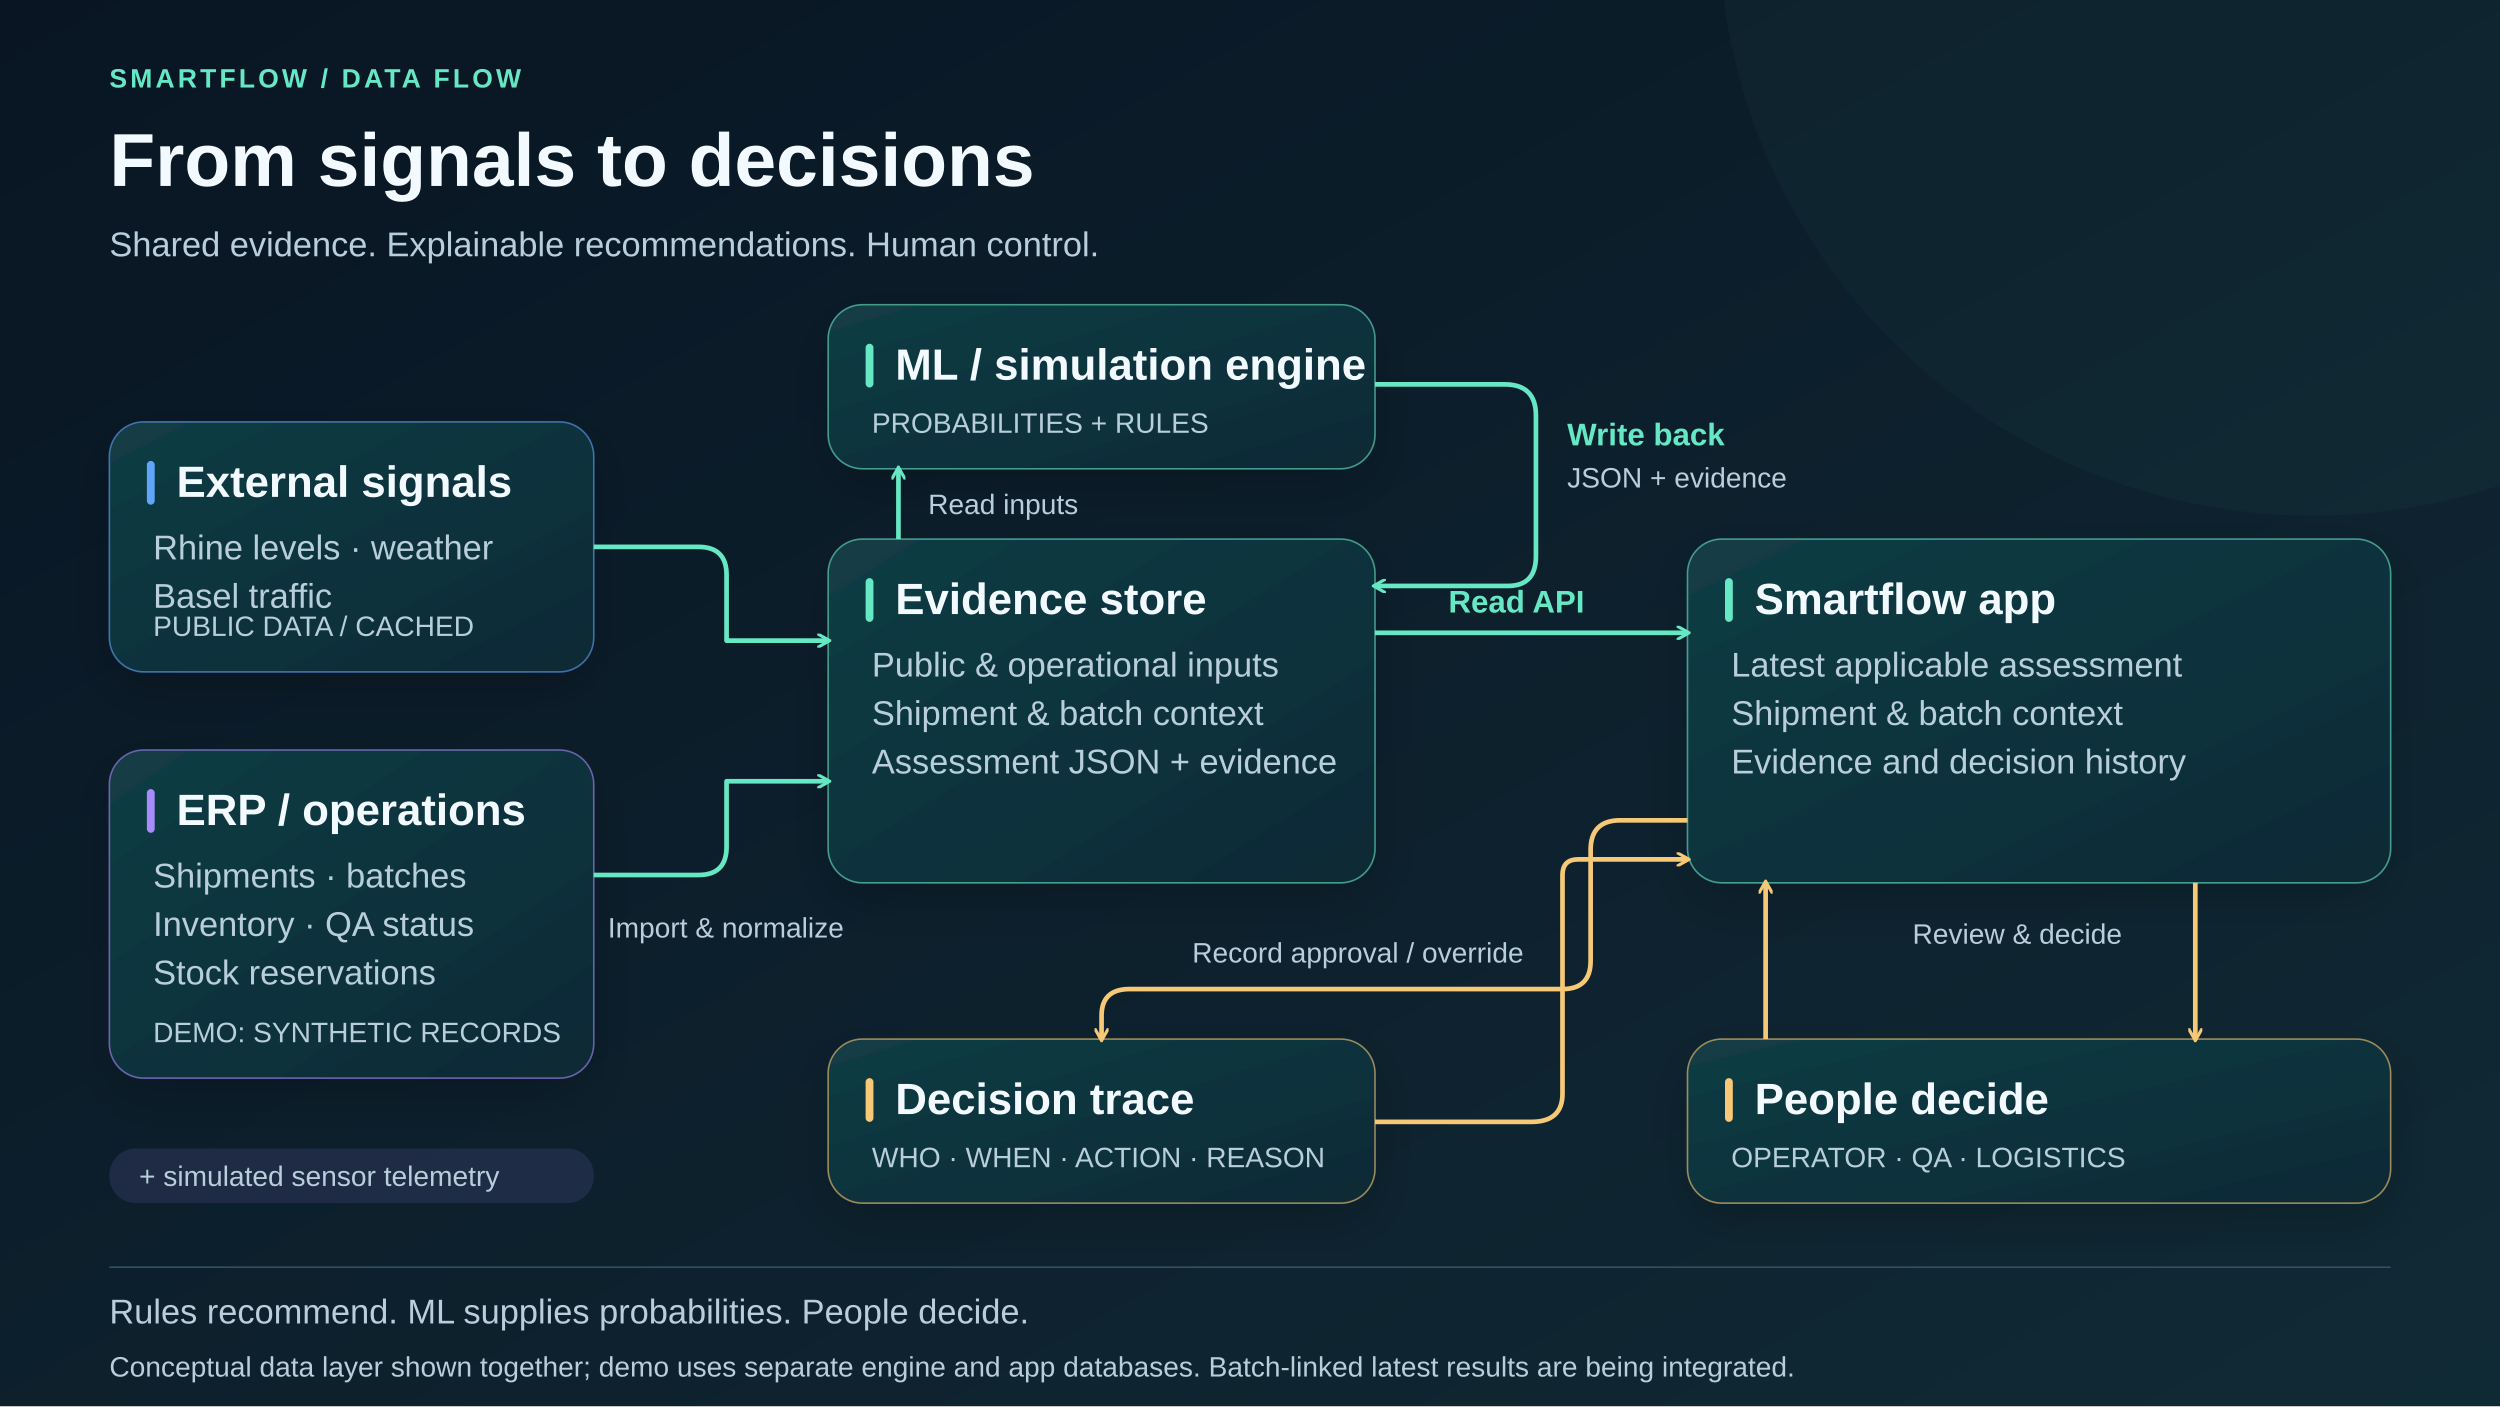
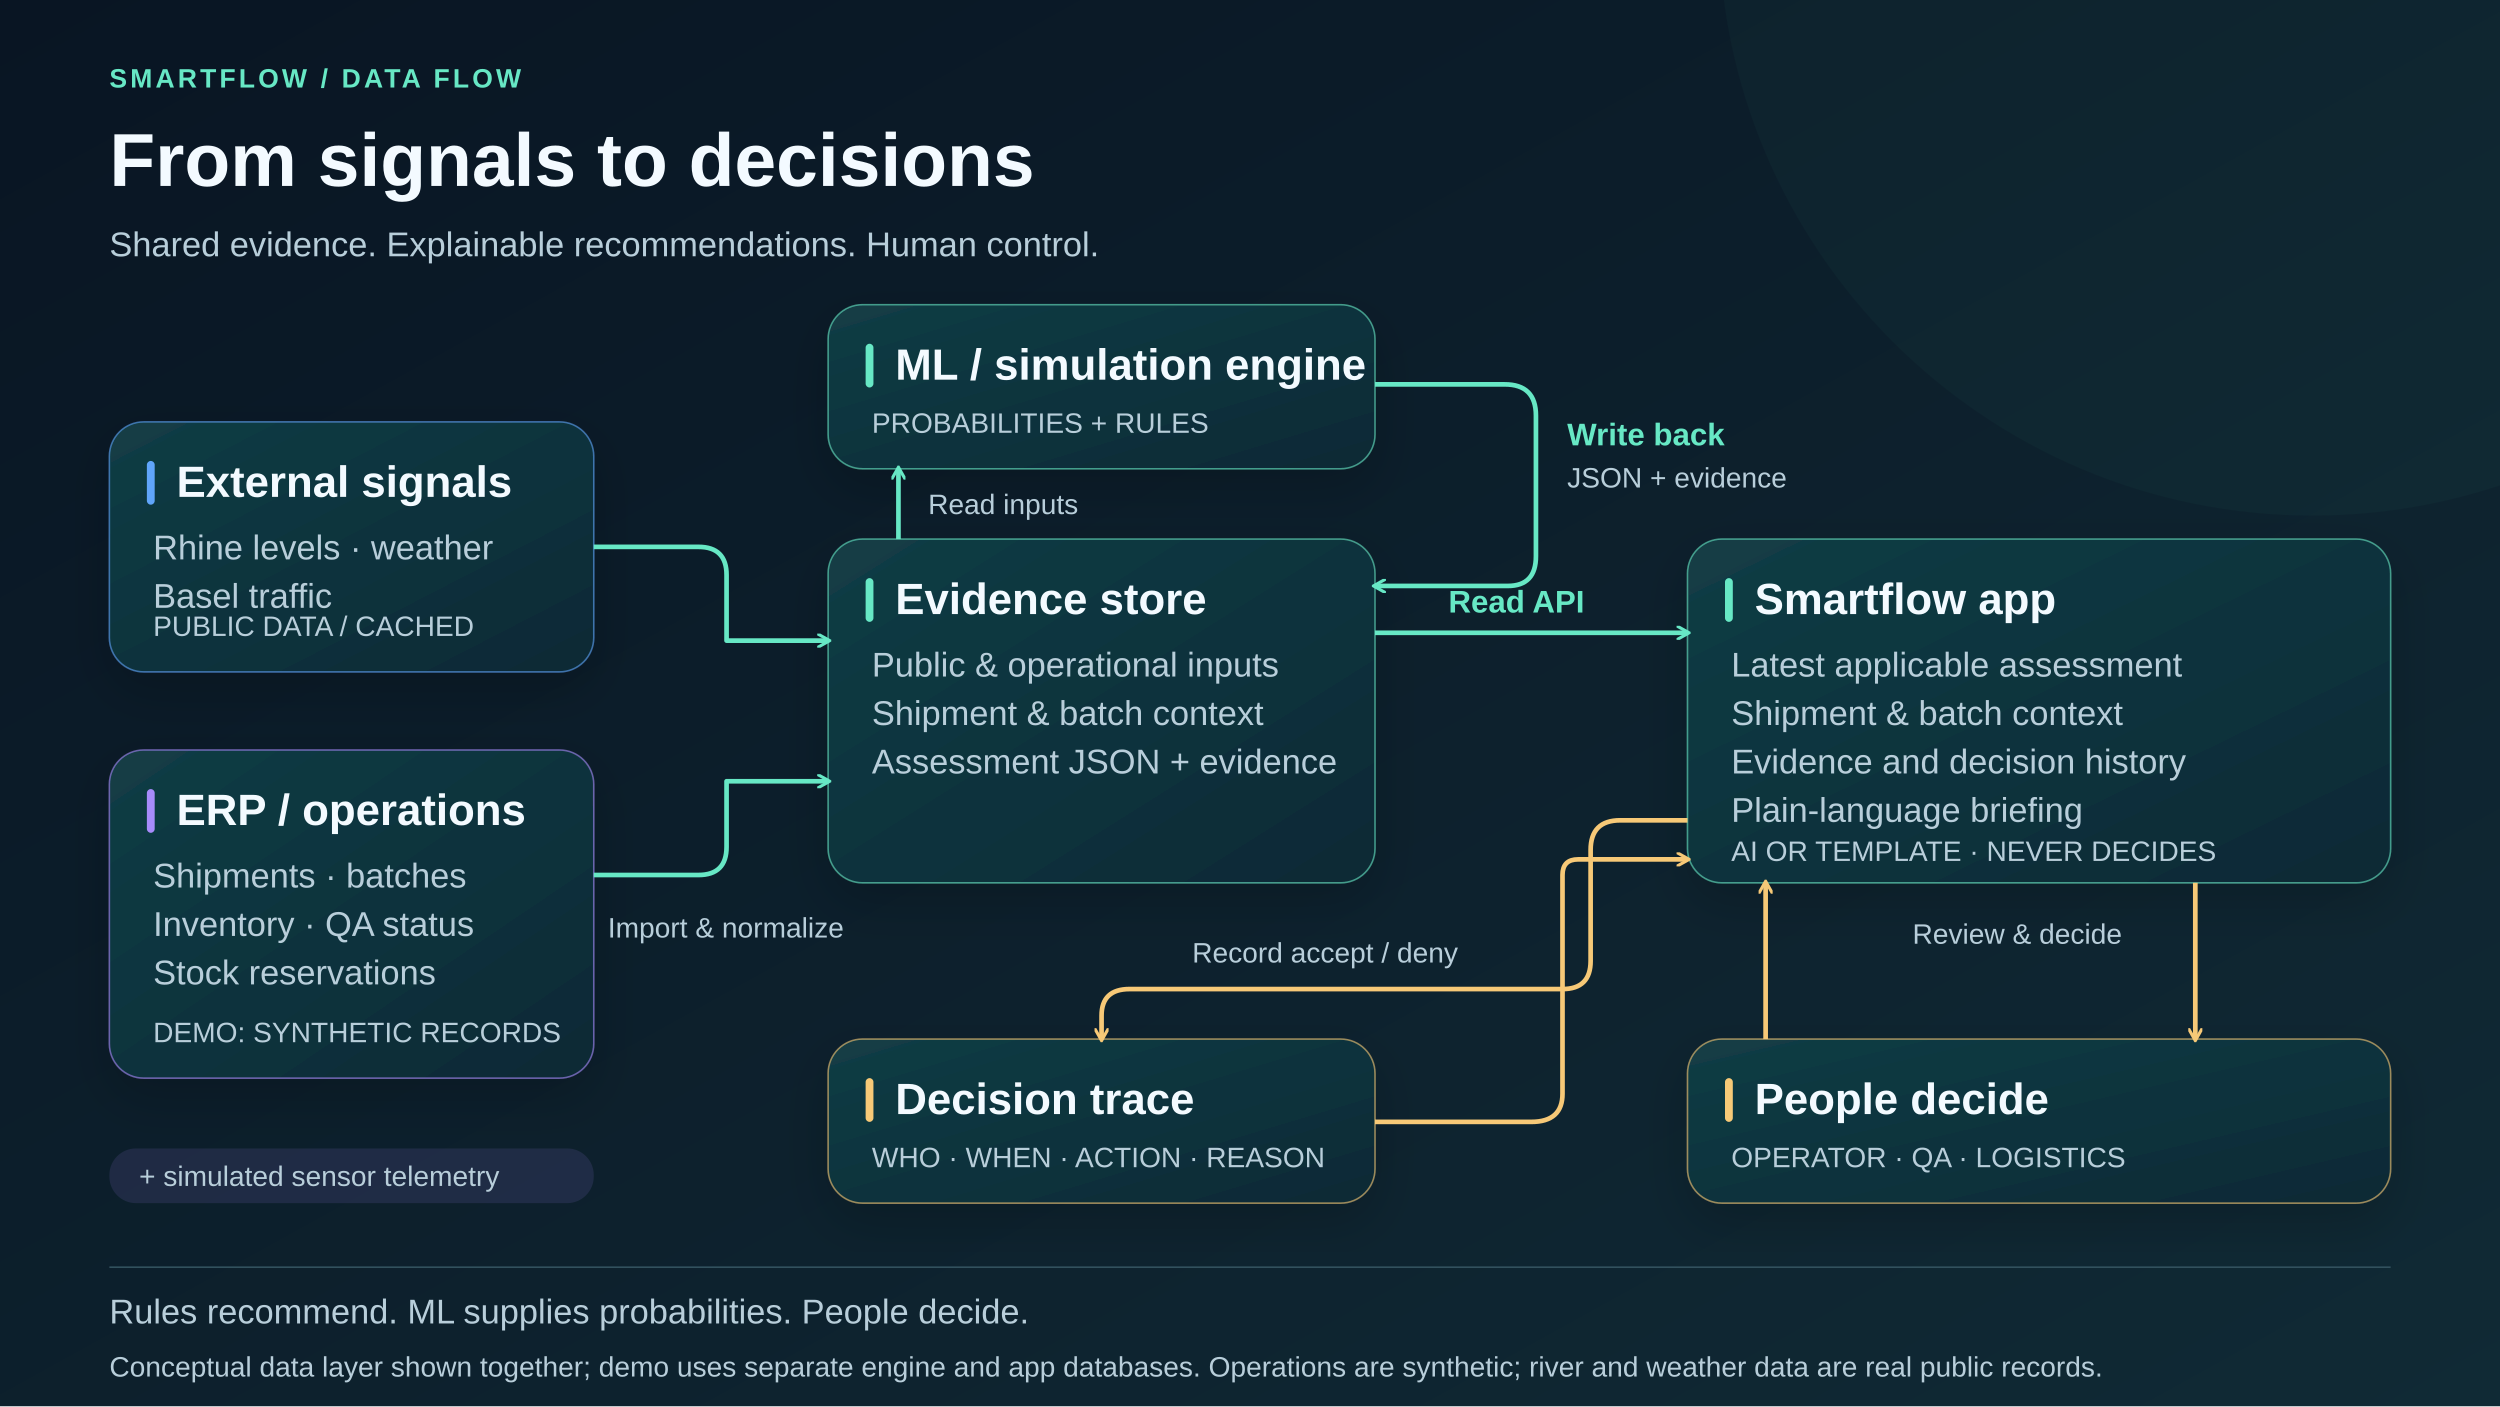
<svg xmlns="http://www.w3.org/2000/svg" width="1600" height="900" viewBox="0 0 1600 900" role="img" aria-labelledby="title desc">
  <defs>
    <linearGradient id="bg" x2="1" y2="1">
      <stop stop-color="#091523" />
      <stop offset="1" stop-color="#102A35" />
    </linearGradient>
    <linearGradient id="teal" x2="1" y2="1">
      <stop stop-color="#123D45" />
      <stop offset="1" stop-color="#0C2935" />
    </linearGradient>
    <filter id="shadow" x="-20%" y="-20%" width="140%" height="150%">
      <feDropShadow dx="0" dy="12" stdDeviation="16" flood-opacity=".18" />
    </filter>
    <marker id="arrow" markerWidth="9" markerHeight="9" refX="7" refY="4.5" orient="auto" markerUnits="userSpaceOnUse">
      <path d="M0 0L8 4.5L0 9" fill="none" stroke="#67E8C5" stroke-width="2" />
    </marker>
    <marker id="gold" markerWidth="9" markerHeight="9" refX="7" refY="4.5" orient="auto" markerUnits="userSpaceOnUse">
      <path d="M0 0L8 4.5L0 9" fill="none" stroke="#F7C977" stroke-width="2" />
    </marker>
    <style>text{font-family:Arial,Helvetica,sans-serif}.title{font-size:28px;font-weight:700;fill:#F3FAFF}.body{font-size:22px;fill:#B8CEDA}.label{font-size:20px;font-weight:700;fill:#67E8C5}.small{font-size:18px;fill:#B8CEDA}.tag{font-size:17px;font-weight:700;letter-spacing:2px}</style>
  </defs>
  <rect width="1600" height="900" fill="url(#bg)" />
  <circle cx="1480" cy="-50" r="380" fill="#34D399" opacity=".035" />
  <text x="70" y="56" class="tag" fill="#67E8C5">SMARTFLOW / DATA FLOW</text>
  <text x="70" y="119" font-size="48" font-weight="700" fill="#F3FAFF">From signals to decisions</text>
  <text x="70" y="164" class="body">Shared evidence. Explainable recommendations. Human control.</text>
  <rect x="70" y="270" width="310" height="160" rx="22" fill="url(#teal)" stroke="#60A5FA" stroke-opacity=".6" filter="url(#shadow)" />
  <rect x="94" y="295" width="5" height="28" rx="2.5" fill="#60A5FA" />
  <text x="113" y="318" class="title">External signals</text>
  <text x="98" y="358" class="body">Rhine levels · weather</text>
  <text x="98" y="389" class="body">Basel traffic</text>
  <text x="98" y="407" class="small">PUBLIC DATA / CACHED</text>
  <rect x="70" y="480" width="310" height="210" rx="22" fill="url(#teal)" stroke="#A78BFA" stroke-opacity=".6" filter="url(#shadow)" />
  <rect x="94" y="505" width="5" height="28" rx="2.5" fill="#A78BFA" />
  <text x="113" y="528" class="title">ERP / operations</text>
  <text x="98" y="568" class="body">Shipments · batches</text>
  <text x="98" y="599" class="body">Inventory · QA status</text>
  <text x="98" y="630" class="body">Stock reservations</text>
  <text x="98" y="667" class="small">DEMO: SYNTHETIC RECORDS</text>
  <rect x="530" y="345" width="350" height="220" rx="22" fill="url(#teal)" stroke="#67E8C5" stroke-opacity=".6" filter="url(#shadow)" />
  <rect x="554" y="370" width="5" height="28" rx="2.5" fill="#67E8C5" />
  <text x="573" y="393" class="title">Evidence store</text>
  <text x="558" y="433" class="body">Public &amp; operational inputs</text>
  <text x="558" y="464" class="body">Shipment &amp; batch context</text>
  <text x="558" y="495" class="body">Assessment JSON + evidence</text>
  <rect x="530" y="195" width="350" height="105" rx="22" fill="url(#teal)" stroke="#67E8C5" stroke-opacity=".6" filter="url(#shadow)" />
  <rect x="554" y="220" width="5" height="28" rx="2.5" fill="#67E8C5" />
  <text x="573" y="243" class="title">ML / simulation engine</text>
  <text x="558" y="277" class="small">PROBABILITIES + RULES</text>
  <rect x="1080" y="345" width="450" height="220" rx="22" fill="url(#teal)" stroke="#67E8C5" stroke-opacity=".6" filter="url(#shadow)" />
  <rect x="1104" y="370" width="5" height="28" rx="2.5" fill="#67E8C5" />
  <text x="1123" y="393" class="title">Smartflow app</text>
  <text x="1108" y="433" class="body">Latest applicable assessment</text>
  <text x="1108" y="464" class="body">Shipment &amp; batch context</text>
  <text x="1108" y="495" class="body">Evidence and decision history</text>
+   <text x="1108" y="526" class="body">Plain-language briefing</text>
+   <text x="1108" y="551" class="small">AI OR TEMPLATE · NEVER DECIDES</text>
  <rect x="1080" y="665" width="450" height="105" rx="22" fill="url(#teal)" stroke="#F7C977" stroke-opacity=".6" filter="url(#shadow)" />
  <rect x="1104" y="690" width="5" height="28" rx="2.5" fill="#F7C977" />
  <text x="1123" y="713" class="title">People decide</text>
  <text x="1108" y="747" class="small">OPERATOR · QA · LOGISTICS</text>
  <rect x="530" y="665" width="350" height="105" rx="22" fill="url(#teal)" stroke="#F7C977" stroke-opacity=".6" filter="url(#shadow)" />
  <rect x="554" y="690" width="5" height="28" rx="2.5" fill="#F7C977" />
  <text x="573" y="713" class="title">Decision trace</text>
  <text x="558" y="747" class="small">WHO · WHEN · ACTION · REASON</text>
  <path d="M380 350 H447 Q465 350 465 368 V410 H530" fill="none" stroke="#67E8C5" stroke-width="3" stroke-linejoin="round" marker-end="url(#arrow)" />
  <path d="M380 560 H447 Q465 560 465 542 V500 H530" fill="none" stroke="#67E8C5" stroke-width="3" stroke-linejoin="round" marker-end="url(#arrow)" />
  <text x="389" y="600" class="small">Import &amp; normalize</text>
  <path d="M575 345 V300" fill="none" stroke="#67E8C5" stroke-width="3" stroke-linejoin="round" marker-end="url(#arrow)" />
  <text x="594" y="329" class="small">Read inputs</text>
  <path d="M880 246 H963 Q983 246 983 266 V356 Q983 375 965 375 H880" fill="none" stroke="#67E8C5" stroke-width="3" stroke-linejoin="round" marker-end="url(#arrow)" />
  <text x="1003" y="285" class="label">Write back</text>
  <text x="1003" y="312" class="small">JSON + evidence</text>
  <path d="M880 405 H1080" fill="none" stroke="#67E8C5" stroke-width="3" stroke-linejoin="round" marker-end="url(#arrow)" />
  <text x="927" y="392" class="label">Read API</text>
  <path d="M1405 565 V665" fill="none" stroke="#F7C977" stroke-width="3" stroke-linejoin="round" marker-end="url(#gold)" />
  <text x="1224" y="604" class="small">Review &amp; decide</text>
  <path d="M1130 665 V565" fill="none" stroke="#F7C977" stroke-width="3" stroke-linejoin="round" marker-end="url(#gold)" />
  <path d="M1080 525 H1037 Q1018 525 1018 544 V615 Q1018 633 1000 633 H723 Q705 633 705 650 V665" fill="none" stroke="#F7C977" stroke-width="3" stroke-linejoin="round" marker-end="url(#gold)" />
-   <text x="763" y="616" class="small">Record approval / override</text>
+   <text x="763" y="616" class="small">Record accept / deny</text>
  <path d="M880 718 H980 Q1000 718 1000 700 V560 Q1000 550 1010 550 H1080" fill="none" stroke="#F7C977" stroke-width="3" stroke-linejoin="round" marker-end="url(#gold)" />
  <rect x="70" y="735" width="310" height="35" rx="17" fill="#A78BFA" fill-opacity=".12" />
  <text x="89" y="759" class="small">+ simulated sensor telemetry</text>
  <path d="M70 811H1530" stroke="#33525F" />
  <text x="70" y="847" class="body">Rules recommend. ML supplies probabilities. People decide.</text>
-   <text x="70" y="881" class="small">Conceptual data layer shown together; demo uses separate engine and app databases. Batch-linked latest results are being integrated.</text>
+   <text x="70" y="881" class="small">Conceptual data layer shown together; demo uses separate engine and app databases. Operations are synthetic; river and weather data are real public records.</text>
</svg>
